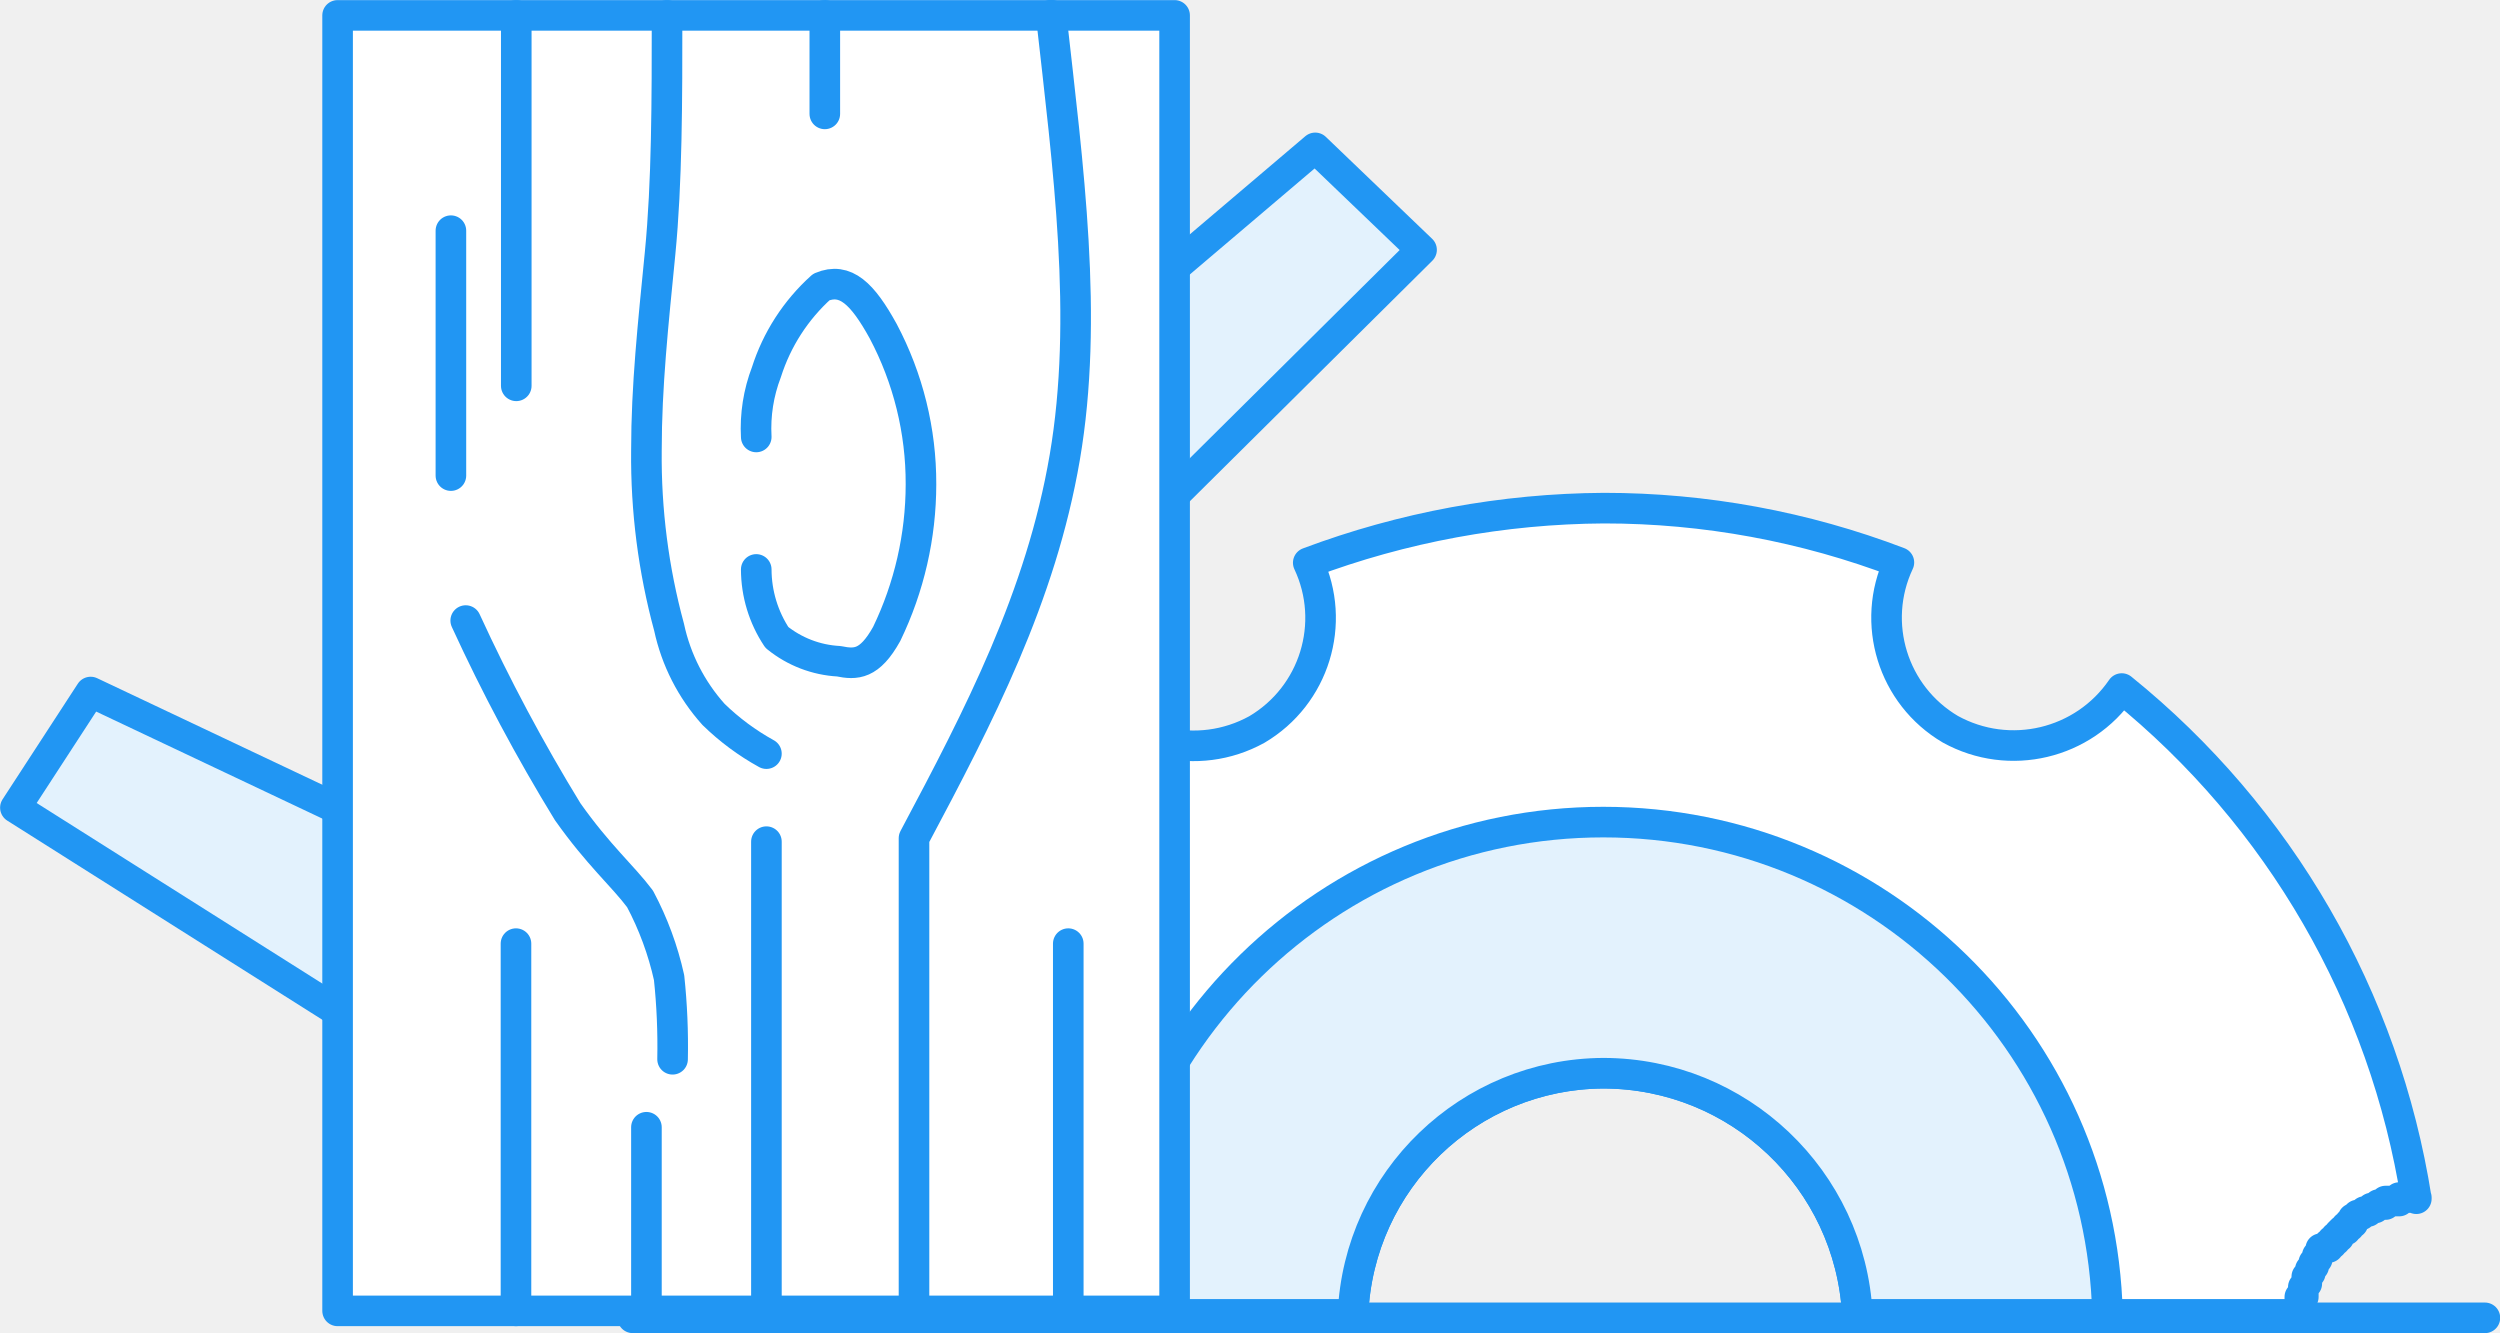
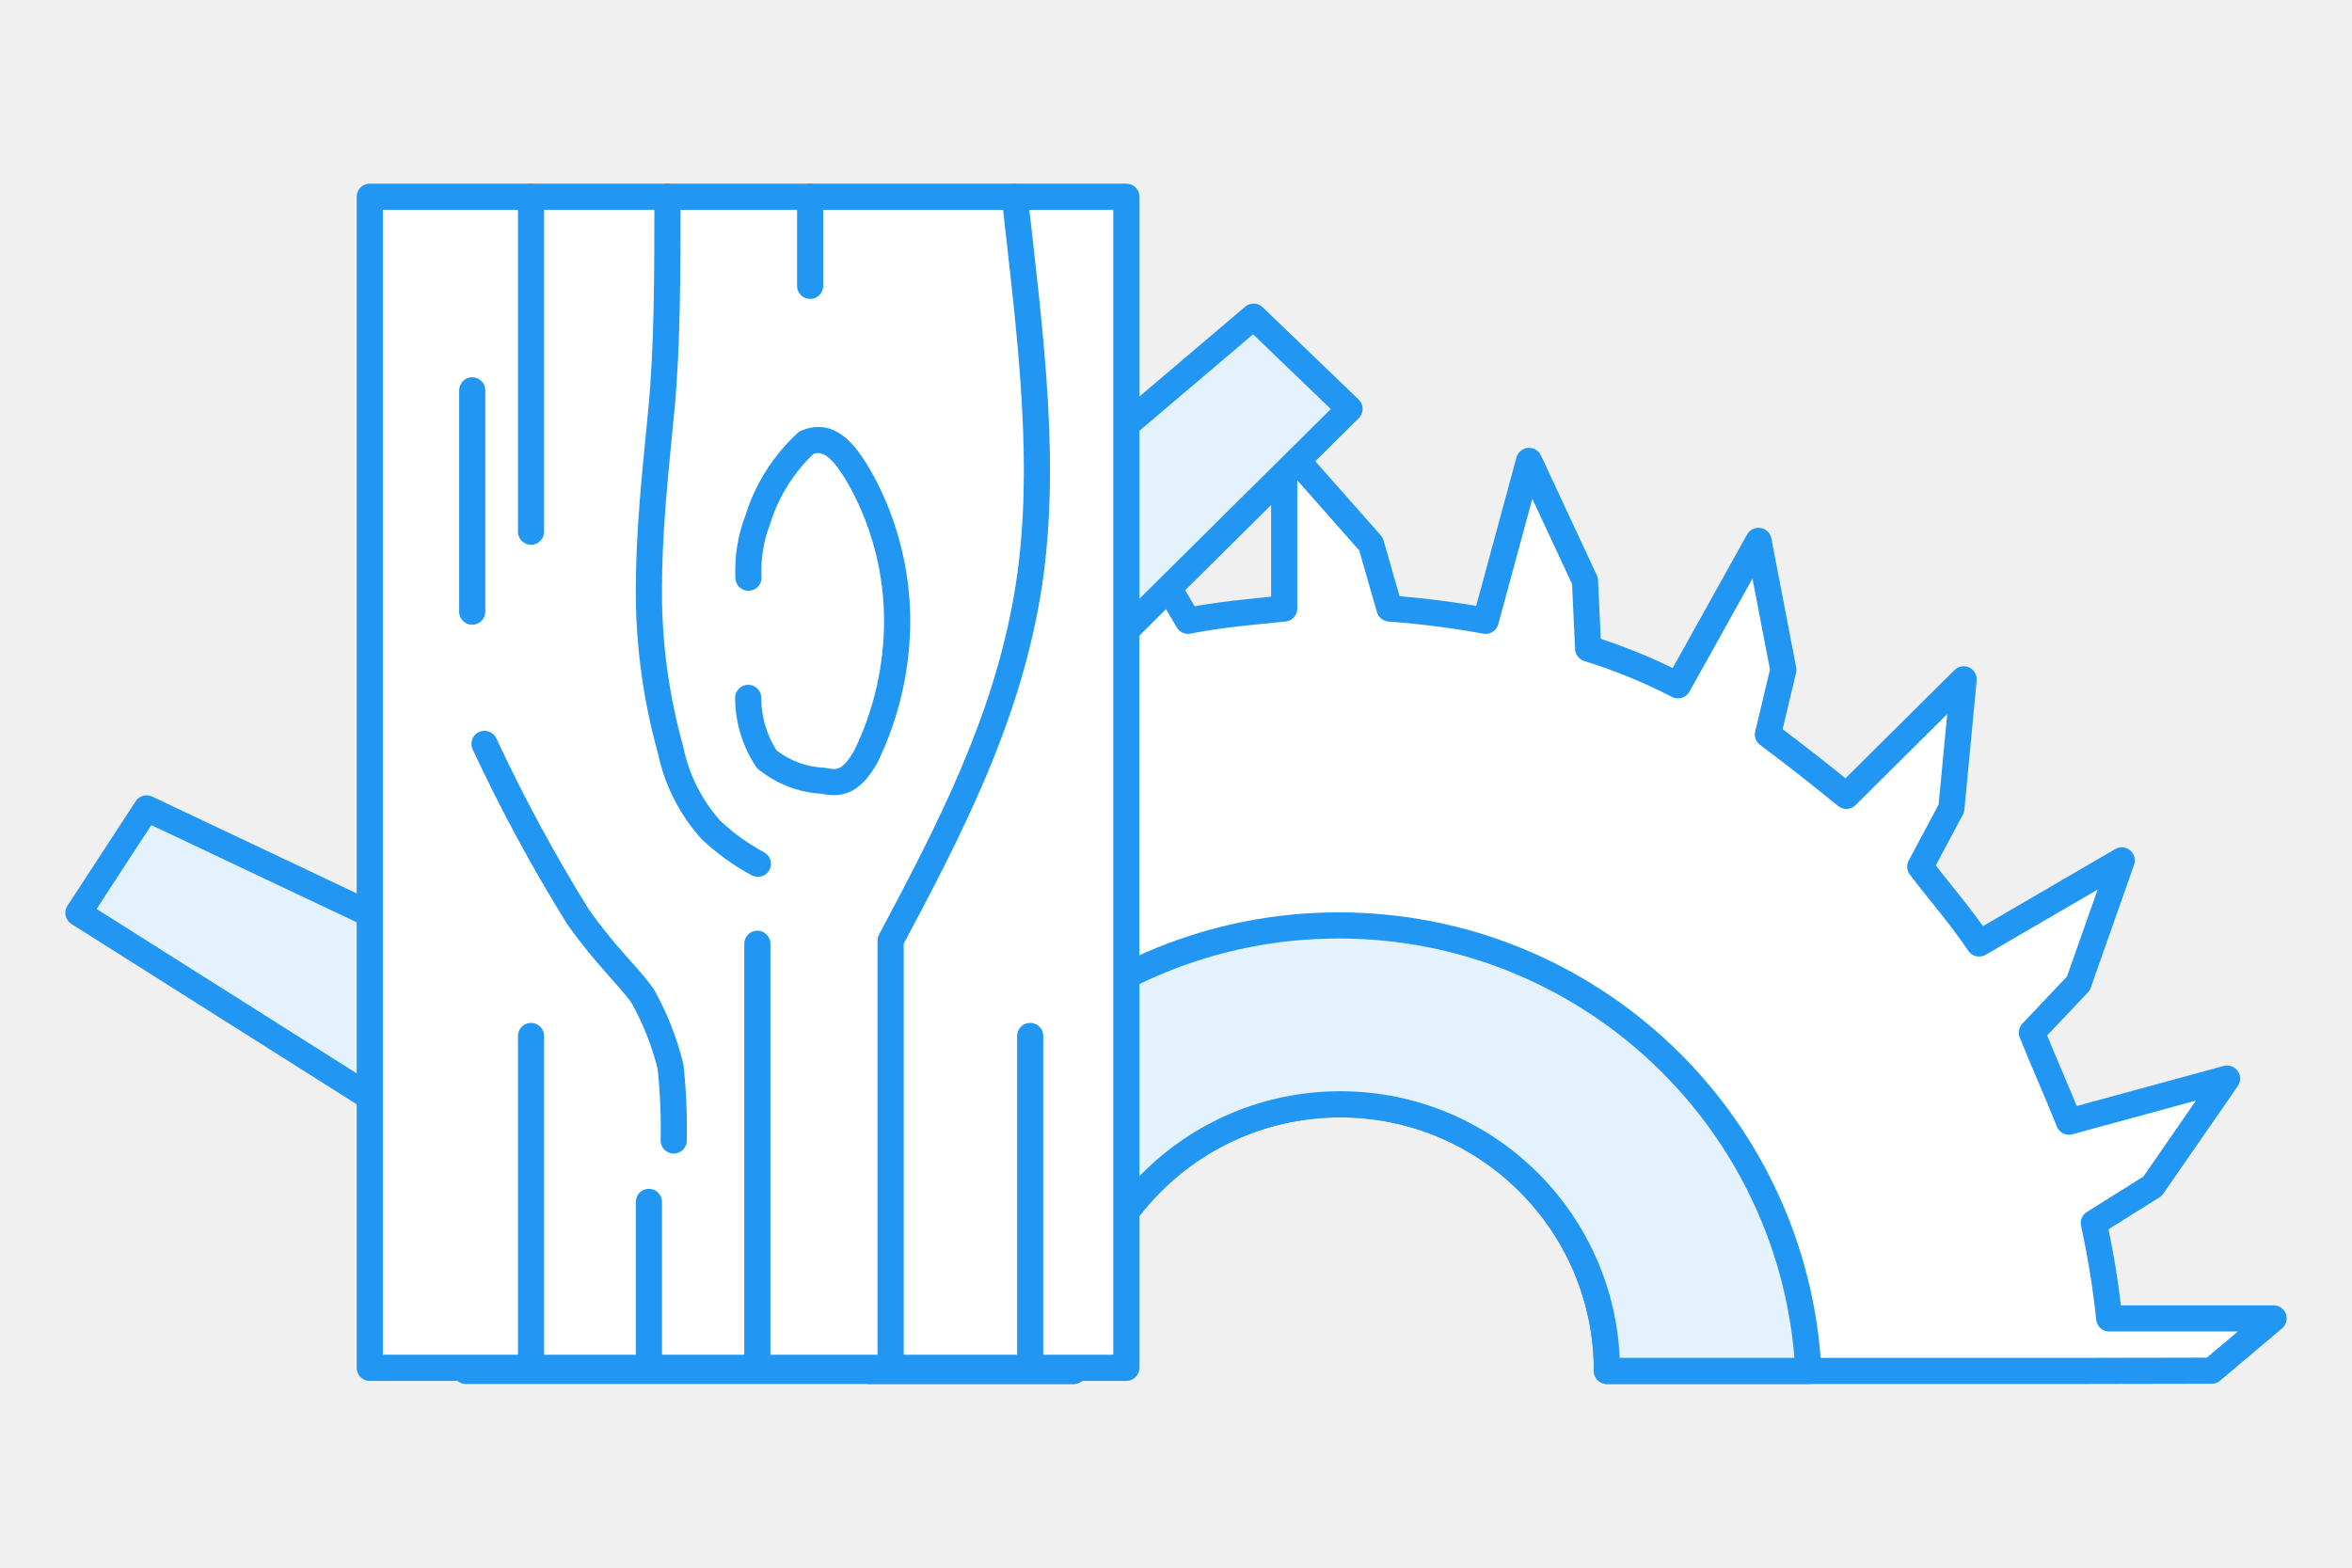
- <svg xmlns="http://www.w3.org/2000/svg" width="86.05" height="45.88" viewBox="0 0 86.05 45.88">
-   <defs>
-     <clipPath id="296ed8ba-c377-434b-abcf-0cdf6c6da09b" transform="translate(-1.97 -7.06)">
-       <rect width="90" height="60" style="fill:none" />
-     </clipPath>
-   </defs>
-   <g id="848736ba-4e8d-4793-930b-a1987225d46a" data-name="Слой 2">
-     <g id="7d8596cd-54df-44fe-b27d-2e5dde11b6ad" data-name="Слой 1">
-       <g style="clip-path:url(#296ed8ba-c377-434b-abcf-0cdf6c6da09b)">
-         <path d="M85.14,48.32A28.22,28.22,0,0,0,75,30.76a4.51,4.51,0,0,1-5.9,1.4,4.46,4.46,0,0,1-1.77-5.74,28.46,28.46,0,0,0-10.15-1.87A29.46,29.46,0,0,0,47,26.43a4.46,4.46,0,0,1-1.77,5.74,4.51,4.51,0,0,1-5.9-1.4A28.76,28.76,0,0,0,29.18,48.32a4.41,4.41,0,0,1,4.13,4H48.54A8.67,8.67,0,0,1,57.16,44,8.77,8.77,0,0,1,65.9,52.3H81.13v-.12h0v-.12h0v-.12h0v-.12h0v-.12h.12V51.6h0v-.12h0v-.12h0l.12-.12h0v-.12h0V51h0l.12-.12h0v-.12h0l.12-.12h0v-.12h0l.12-.12h0v-.12h0l.12-.12h0v-.12H82V50h.12v-.12h.12v-.12h.12v-.12h.12v-.12h0l.12-.12h.12v-.12h.12v-.12h.12V49H83l.12-.12h.12l.12-.12h.12l.12-.12h.12l.12-.12h.24v-.12h.47v-.12h.59Z" transform="translate(-1.97 -7.06)" style="fill:#fff;stroke:#2196f3;stroke-linecap:round;stroke-linejoin:round;stroke-width:1.053px;fill-rule:evenodd" />
-         <path d="M74.51,52.3a17.36,17.36,0,0,0-34.71,0h8.74A8.67,8.67,0,0,1,57.16,44,8.77,8.77,0,0,1,65.9,52.3Z" transform="translate(-1.97 -7.06)" style="fill:#e3f2fd;stroke:#2196f3;stroke-linecap:round;stroke-linejoin:round;stroke-width:1.053px;fill-rule:evenodd" />
-         <line x1="85.53" y1="45.36" x2="21.78" y2="45.36" style="fill:#fff;stroke:#2196f3;stroke-linecap:round;stroke-linejoin:round;stroke-width:1.053px" />
-         <polygon points="45.27 5.09 30.39 17.73 35.12 22.3 48.93 8.6 45.27 5.09" style="fill:#e3f2fd;stroke:#2196f3;stroke-linecap:round;stroke-linejoin:round;stroke-width:1.053px;fill-rule:evenodd" />
-         <polygon points="0.53 27.8 12.57 35.41 15.99 29.91 3.12 23.82 0.53 27.8" style="fill:#e3f2fd;stroke:#2196f3;stroke-linecap:round;stroke-linejoin:round;stroke-width:1.053px;fill-rule:evenodd" />
-         <rect x="11.62" y="0.53" width="28.81" height="44.59" style="fill:#fff;stroke:#2196f3;stroke-linecap:round;stroke-linejoin:round;stroke-width:1.053px" />
-         <path d="M24.93,7.59c0,2.93,0,5.74-.24,8.19s-.47,4.56-.47,6.79A22.33,22.33,0,0,0,25,28.65a6.54,6.54,0,0,0,1.53,3A8.46,8.46,0,0,0,28.35,33" transform="translate(-1.97 -7.06)" style="fill:#fff;stroke:#2196f3;stroke-linecap:round;stroke-linejoin:round;stroke-width:1.053px;fill-rule:evenodd" />
-         <path d="M28,26.66A4.25,4.25,0,0,0,28.71,29a3.7,3.7,0,0,0,2.13.82c.59.12,1.06.12,1.65-.94a11.87,11.87,0,0,0,1.18-5.15,11.18,11.18,0,0,0-1.3-5.27c-.71-1.29-1.3-1.87-2.13-1.52a6.66,6.66,0,0,0-1.89,2.93A5.41,5.41,0,0,0,28,22.1" transform="translate(-1.97 -7.06)" style="fill:#fff;stroke:#2196f3;stroke-linecap:round;stroke-linejoin:round;stroke-width:1.053px;fill-rule:evenodd" />
-         <path d="M19.74,7.59V20.34" transform="translate(-1.97 -7.06)" style="fill:#fff;stroke:#2196f3;stroke-linecap:round;stroke-linejoin:round;stroke-width:1.053px;fill-rule:evenodd" />
-         <path d="M17.49,15v8.43" transform="translate(-1.97 -7.06)" style="fill:#fff;stroke:#2196f3;stroke-linecap:round;stroke-linejoin:round;stroke-width:1.053px;fill-rule:evenodd" />
-         <path d="M18,28.42A62.5,62.5,0,0,0,21.51,35C22.57,36.5,23.4,37.2,24,38A10.68,10.68,0,0,1,25,40.71a22.36,22.36,0,0,1,.12,2.81" transform="translate(-1.97 -7.06)" style="fill:#fff;stroke:#2196f3;stroke-linecap:round;stroke-linejoin:round;stroke-width:1.053px;fill-rule:evenodd" />
-         <path d="M33.43,52.18V35.91c2.24-4.21,4.37-8.31,5.19-13.11s.12-9.95-.47-15.22" transform="translate(-1.97 -7.06)" style="fill:#fff;stroke:#2196f3;stroke-linecap:round;stroke-linejoin:round;stroke-width:1.053px;fill-rule:evenodd" />
-         <line x1="17.76" y1="32.48" x2="17.76" y2="45.12" style="fill:#fff;stroke:#2196f3;stroke-linecap:round;stroke-linejoin:round;stroke-width:1.053px" />
-         <line x1="22.25" y1="38.8" x2="22.25" y2="45.12" style="fill:#fff;stroke:#2196f3;stroke-linecap:round;stroke-linejoin:round;stroke-width:1.053px" />
-         <line x1="26.38" y1="28.97" x2="26.38" y2="45.12" style="fill:#fff;stroke:#2196f3;stroke-linecap:round;stroke-linejoin:round;stroke-width:1.053px" />
-         <line x1="36.77" y1="32.48" x2="36.77" y2="45.12" style="fill:#fff;stroke:#2196f3;stroke-linecap:round;stroke-linejoin:round;stroke-width:1.053px" />
-         <line x1="28.39" y1="3.92" x2="28.39" y2="0.53" style="fill:#fff;stroke:#2196f3;stroke-linecap:round;stroke-linejoin:round;stroke-width:1.053px" />
-       </g>
-     </g>
+ <svg xmlns="http://www.w3.org/2000/svg" viewBox="0 0 90 60">
+   <g id="e28ab54c-8af8-4162-a177-617f9023ea29" data-name="solutions-3">
+     <path d="M79.41,52.47H61.49a10.2,10.2,0,0,0-20.41,0H17.83l1.42-1.18,2.61-.71a20.42,20.42,0,0,1,.47-3.76l-6.17-1.53,4.51-2.23h2.61c.47-1.18.95-2.35,1.42-3.41l-5.46-3.18,5-.94,2.49.71A27.65,27.65,0,0,1,29,33.29l-4.51-4.47,5.1.35,2.25,1.29a27.84,27.84,0,0,1,3-2.23l-3.2-5.41,4.75,1.65,1.9,1.76a17.6,17.6,0,0,1,3.44-1.41L40,18.71l4.15,2.82,1.31,2.23c1.19-.24,2.49-.35,3.68-.47V17.06l3.32,3.76.71,2.47a34.8,34.8,0,0,1,3.68.47l1.66-6.12,2.14,4.59.12,2.59a21.22,21.22,0,0,1,3.44,1.41l3.08-5.53.95,4.94-.59,2.47c.95.71,2,1.53,3,2.35L75.14,26l-.47,4.94-1.19,2.23c.71.94,1.54,1.88,2.25,2.94l5.46-3.18-1.66,4.71-1.78,1.88c.47,1.18.95,2.23,1.42,3.41l6.05-1.65-2.85,4.12-2.25,1.41a33.47,33.47,0,0,1,.59,3.65H87l-2.37,2Z" style="fill:#fff;stroke:#2196f3;stroke-linecap:round;stroke-linejoin:round;fill-rule:evenodd" />
+     <path d="M69.2,52.47H61.49a10.2,10.2,0,0,0-20.41,0H33.25a18,18,0,0,1,35.95,0Z" style="fill:#e3f2fd;stroke:#2196f3;stroke-linecap:round;stroke-linejoin:round;fill-rule:evenodd" />
+     <polygon points="47.97 12.12 33.02 24.82 37.76 29.41 51.64 15.65 47.97 12.12" style="fill:#e3f2fd;stroke:#2196f3;stroke-linecap:round;stroke-linejoin:round;fill-rule:evenodd" />
+     <polygon points="3 34.94 15.1 42.59 18.54 37.06 5.61 30.94 3 34.94" style="fill:#e3f2fd;stroke:#2196f3;stroke-linecap:round;stroke-linejoin:round;fill-rule:evenodd" />
+     <rect x="14.15" y="7.53" width="28.95" height="44.82" style="fill:#fff;stroke:#2196f3;stroke-linecap:round;stroke-linejoin:round" />
+     <path d="M25.54,7.53c0,2.94,0,5.76-.24,8.23s-.47,4.59-.47,6.82a22.45,22.45,0,0,0,.83,6.12,6.57,6.57,0,0,0,1.54,3.06A8.5,8.5,0,0,0,29,33.06" style="fill:#fff;stroke:#2196f3;stroke-linecap:round;stroke-linejoin:round;fill-rule:evenodd" />
+     <path d="M28.63,26.71a4.27,4.27,0,0,0,.71,2.35,3.71,3.71,0,0,0,2.14.82c.59.12,1.07.12,1.66-.94a11.92,11.92,0,0,0,1.19-5.18A11.24,11.24,0,0,0,33,18.47c-.71-1.29-1.31-1.88-2.14-1.53A6.7,6.7,0,0,0,29,19.88a5.44,5.44,0,0,0-.36,2.23" style="fill:#fff;stroke:#2196f3;stroke-linecap:round;stroke-linejoin:round;fill-rule:evenodd" />
+     <path d="M20.32,7.53V20.35" style="fill:#fff;stroke:#2196f3;stroke-linecap:round;stroke-linejoin:round;fill-rule:evenodd" />
+     <path d="M18.07,14.94v8.47" style="fill:#fff;stroke:#2196f3;stroke-linecap:round;stroke-linejoin:round;fill-rule:evenodd" />
+     <path d="M18.54,28.47a62.81,62.81,0,0,0,3.56,6.59c1.07,1.53,1.9,2.23,2.49,3.06a10.73,10.73,0,0,1,1.07,2.71,22.47,22.47,0,0,1,.12,2.82" style="fill:#fff;stroke:#2196f3;stroke-linecap:round;stroke-linejoin:round;fill-rule:evenodd" />
+     <path d="M34.08,52.35V36c2.25-4.23,4.39-8.35,5.22-13.17s.12-10-.47-15.29" style="fill:#fff;stroke:#2196f3;stroke-linecap:round;stroke-linejoin:round;fill-rule:evenodd" />
+     <line x1="20.32" y1="39.65" x2="20.32" y2="52.35" style="fill:#fff;stroke:#2196f3;stroke-linecap:round;stroke-linejoin:round" />
+     <line x1="24.83" y1="46" x2="24.83" y2="52.35" style="fill:#fff;stroke:#2196f3;stroke-linecap:round;stroke-linejoin:round" />
+     <line x1="28.98" y1="36.12" x2="28.98" y2="52.35" style="fill:#fff;stroke:#2196f3;stroke-linecap:round;stroke-linejoin:round" />
+     <line x1="39.42" y1="39.65" x2="39.42" y2="52.35" style="fill:#fff;stroke:#2196f3;stroke-linecap:round;stroke-linejoin:round" />
+     <line x1="31" y1="10.94" x2="31" y2="7.53" style="fill:#fff;stroke:#2196f3;stroke-linecap:round;stroke-linejoin:round" />
  </g>
</svg>
